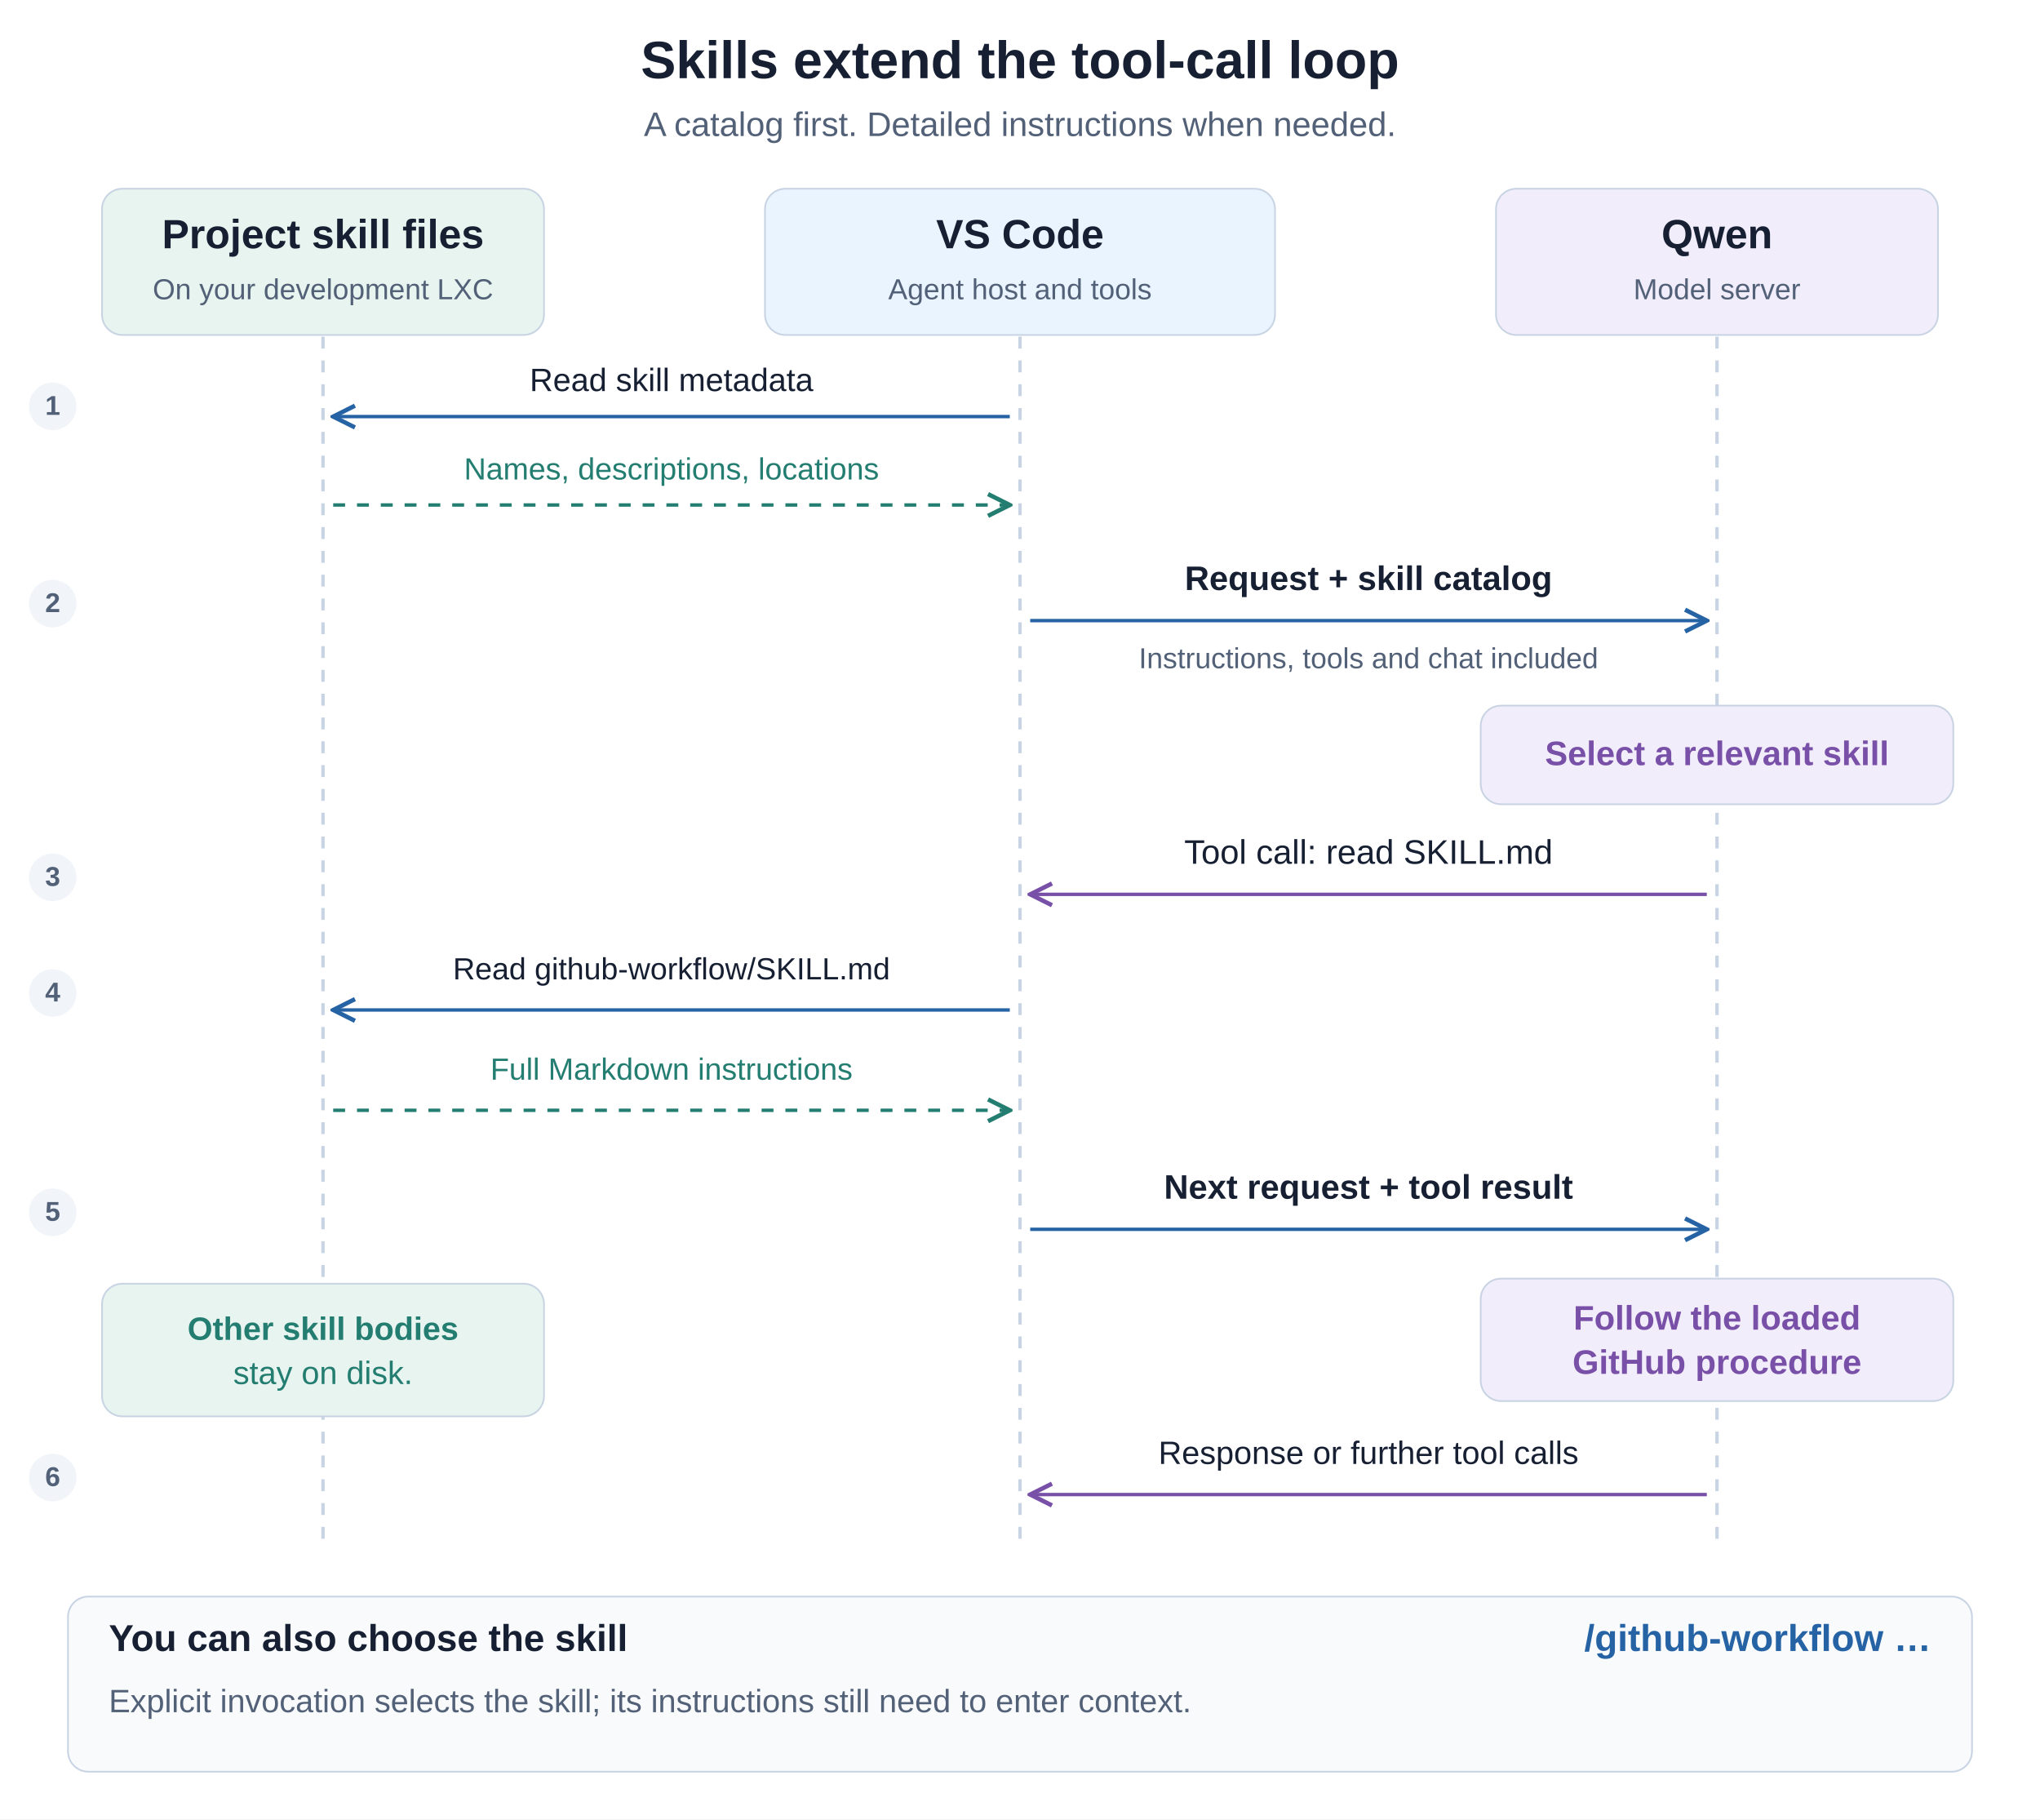
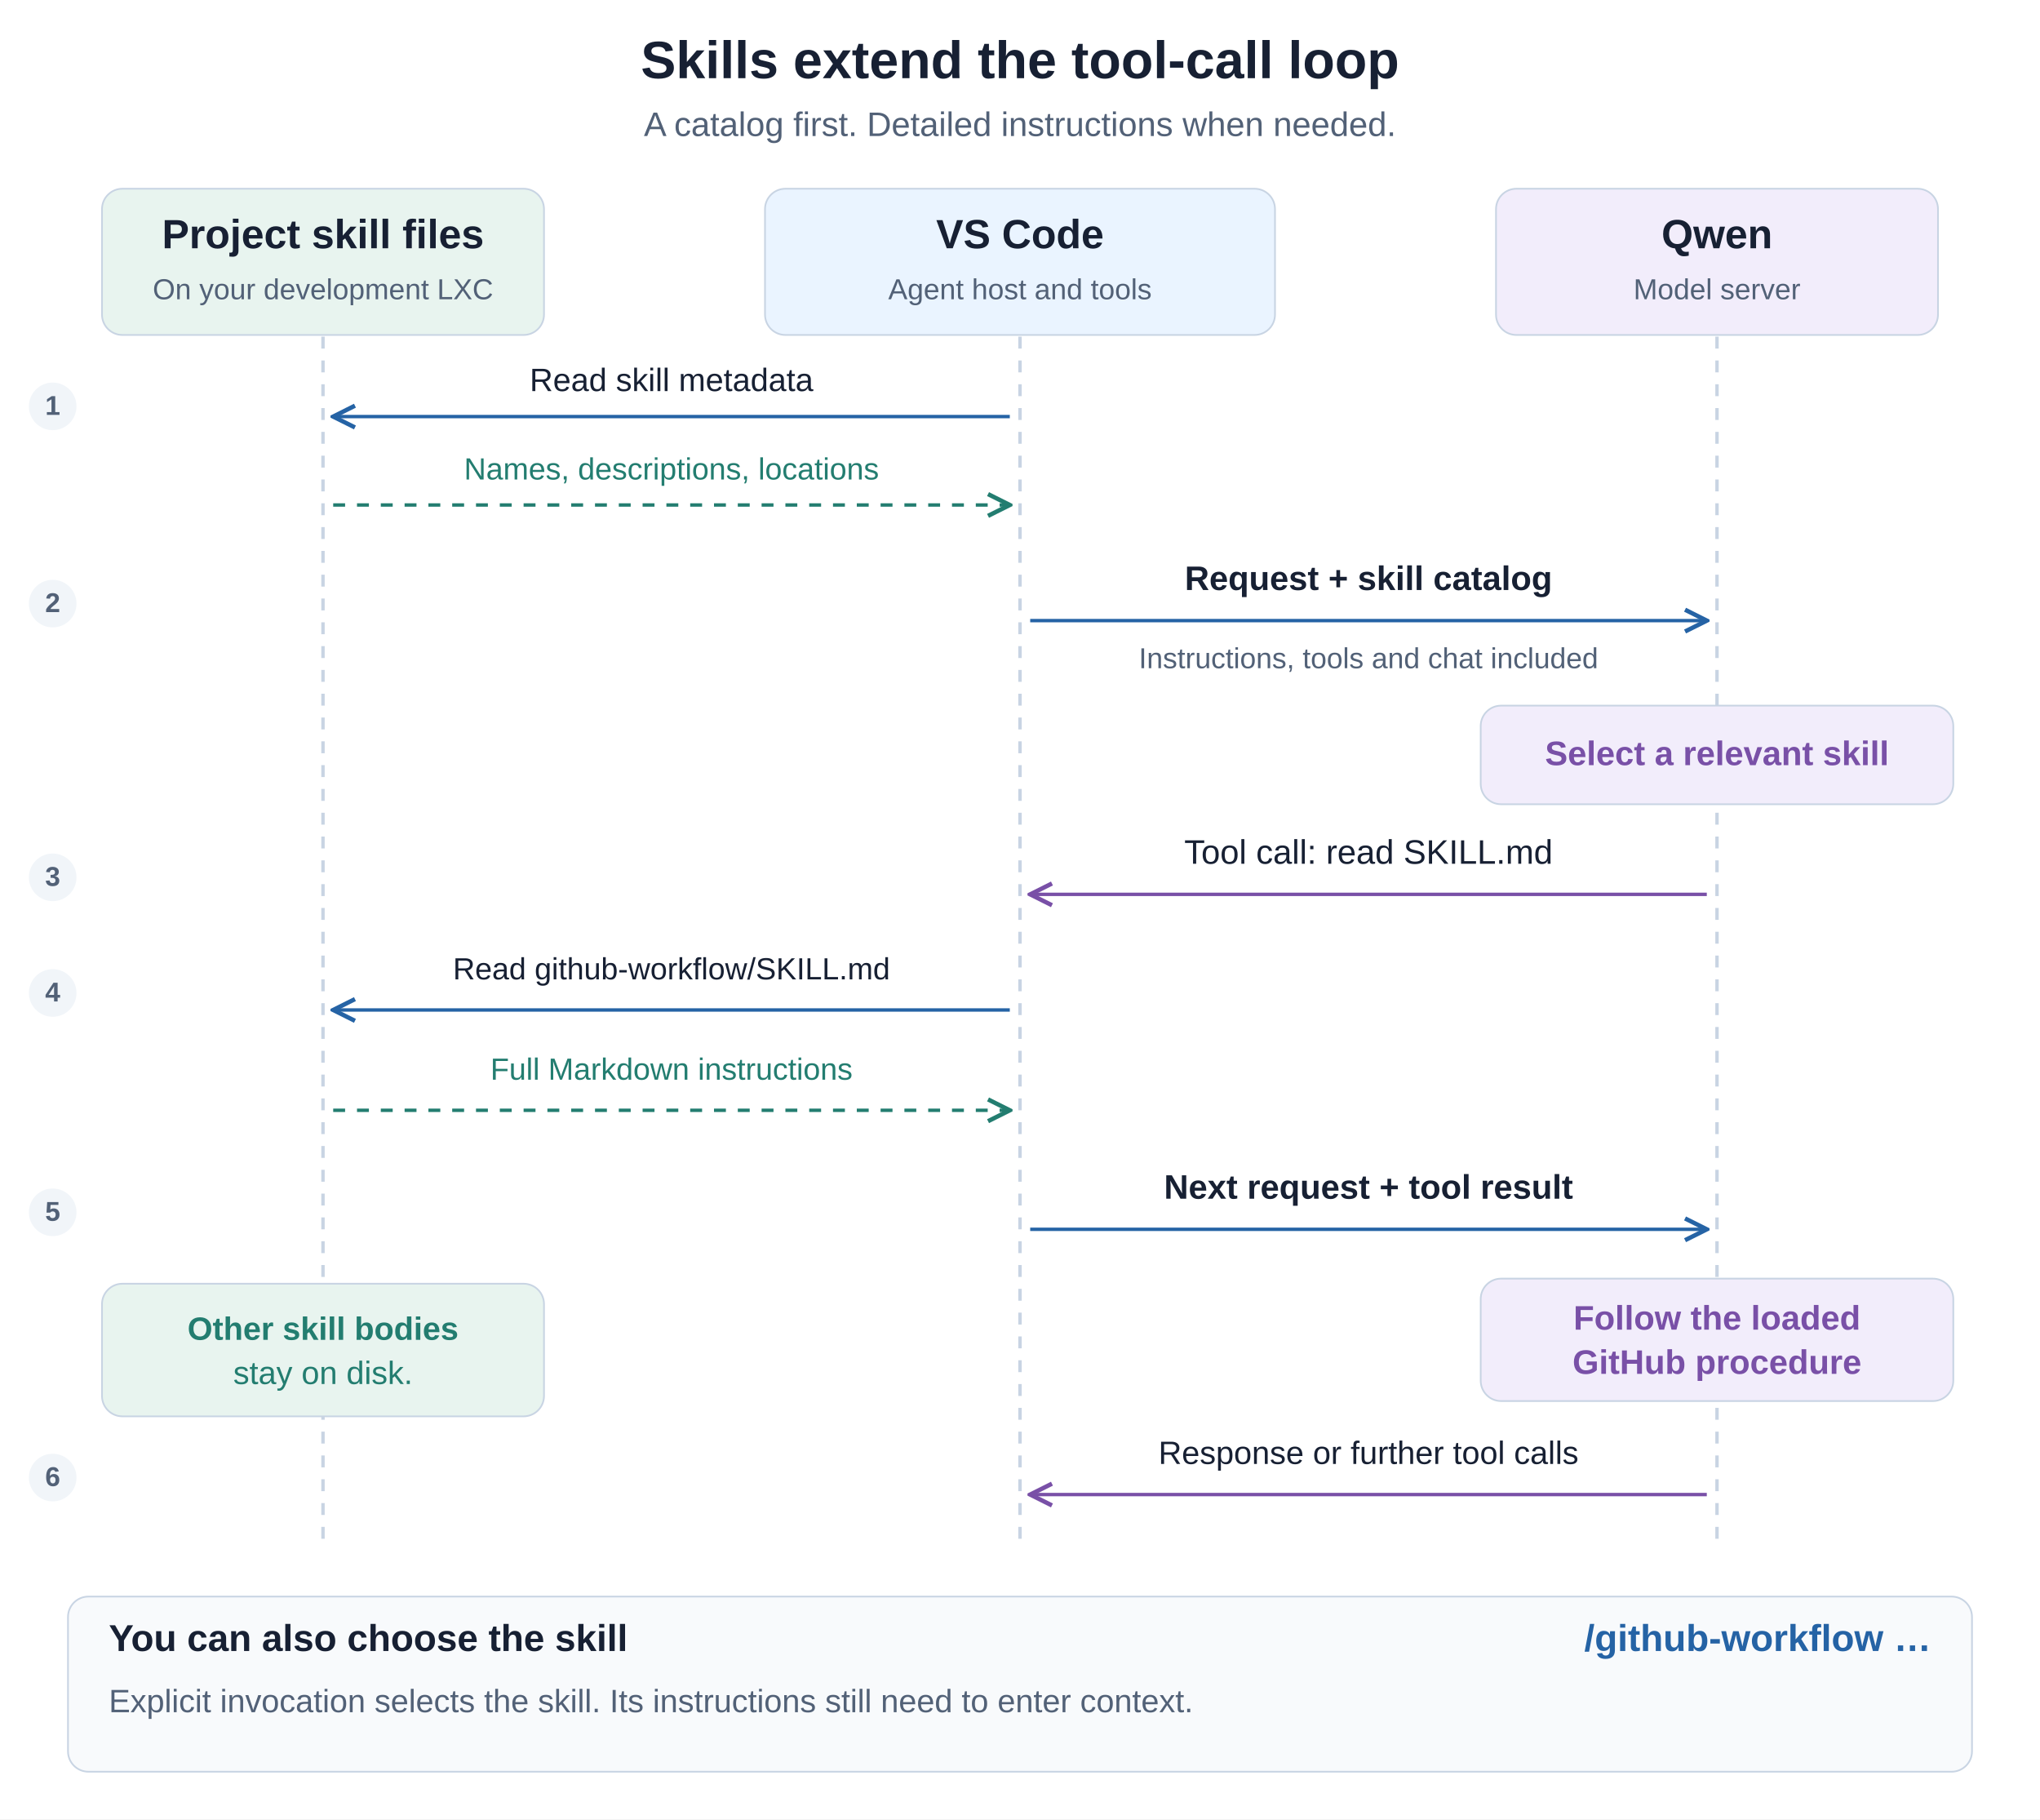
<svg xmlns="http://www.w3.org/2000/svg" viewBox="0 0 1200 1070" role="img" aria-labelledby="title desc">
  <defs>
    <marker id="blue" viewBox="0 0 10 10" refX="9" refY="5" markerWidth="8" markerHeight="8" orient="auto-start-reverse">
      <path d="M1 1 L9 5 L1 9" fill="none" stroke="#2563a5" stroke-width="1.6" />
    </marker>
    <marker id="purple" viewBox="0 0 10 10" refX="9" refY="5" markerWidth="8" markerHeight="8" orient="auto-start-reverse">
      <path d="M1 1 L9 5 L1 9" fill="none" stroke="#7950a7" stroke-width="1.6" />
    </marker>
    <marker id="teal" viewBox="0 0 10 10" refX="9" refY="5" markerWidth="8" markerHeight="8" orient="auto-start-reverse">
      <path d="M1 1 L9 5 L1 9" fill="none" stroke="#237d70" stroke-width="1.6" />
    </marker>
  </defs>
  <rect width="1200" height="1070" fill="white" />
  <g font-family="Arial, Helvetica, sans-serif">
    <text x="600" y="46" font-size="31" fill="#172033" font-weight="700" text-anchor="middle">Skills extend the tool-call loop</text>
    <text x="600" y="80" font-size="20" fill="#526177" font-weight="400" text-anchor="middle">A catalog first. Detailed instructions when needed.</text>
    <rect x="60" y="111" width="260" height="86" rx="12" fill="#e8f4ef" stroke="#c8d4e3" />
    <text x="190" y="146" font-size="24" fill="#172033" font-weight="700" text-anchor="middle">Project skill files</text>
    <text x="190" y="176" font-size="17" fill="#526177" font-weight="400" text-anchor="middle">On your development LXC</text>
    <path d="M190 198 L190 912" fill="none" stroke="#c8d4e3" stroke-width="2" stroke-dasharray="7 7" />
    <rect x="450" y="111" width="300" height="86" rx="12" fill="#eaf4ff" stroke="#c8d4e3" />
    <text x="600" y="146" font-size="24" fill="#172033" font-weight="700" text-anchor="middle">VS Code</text>
    <text x="600" y="176" font-size="17" fill="#526177" font-weight="400" text-anchor="middle">Agent host and tools</text>
    <path d="M600 198 L600 912" fill="none" stroke="#c8d4e3" stroke-width="2" stroke-dasharray="7 7" />
    <rect x="880" y="111" width="260" height="86" rx="12" fill="#f2edfb" stroke="#c8d4e3" />
    <text x="1010" y="146" font-size="24" fill="#172033" font-weight="700" text-anchor="middle">Qwen</text>
    <text x="1010" y="176" font-size="17" fill="#526177" font-weight="400" text-anchor="middle">Model server</text>
    <path d="M1010 198 L1010 912" fill="none" stroke="#c8d4e3" stroke-width="2" stroke-dasharray="7 7" />
    <circle cx="31" cy="239" r="14" fill="#f1f5f9" />
    <text x="31" y="244" font-size="16" fill="#526177" font-weight="700" text-anchor="middle">1</text>
    <text x="395" y="230" font-size="19" fill="#172033" font-weight="400" text-anchor="middle">Read skill metadata</text>
    <path d="M594 245 L196 245" fill="none" stroke="#2563a5" stroke-width="2" marker-end="url(#blue)" />
    <text x="395" y="282" font-size="18" fill="#237d70" font-weight="400" text-anchor="middle">Names, descriptions, locations</text>
    <path d="M196 297 L594 297" fill="none" stroke="#237d70" stroke-width="2" stroke-dasharray="7 7" marker-end="url(#teal)" />
    <circle cx="31" cy="355" r="14" fill="#f1f5f9" />
    <text x="31" y="360" font-size="16" fill="#526177" font-weight="700" text-anchor="middle">2</text>
    <text x="805" y="347" font-size="20" fill="#172033" font-weight="700" text-anchor="middle">Request + skill catalog</text>
    <path d="M606 365 L1004 365" fill="none" stroke="#2563a5" stroke-width="2" marker-end="url(#blue)" />
    <text x="805" y="393" font-size="17" fill="#526177" font-weight="400" text-anchor="middle">Instructions, tools and chat included</text>
    <rect x="871" y="415" width="278" height="58" rx="12" fill="#f2edfb" stroke="#c8d4e3" />
    <text x="1010" y="450" font-size="20" fill="#7950a7" font-weight="700" text-anchor="middle">Select a relevant skill</text>
    <circle cx="31" cy="516" r="14" fill="#f1f5f9" />
    <text x="31" y="521" font-size="16" fill="#526177" font-weight="700" text-anchor="middle">3</text>
    <text x="805" y="508" font-size="20" fill="#172033" font-weight="400" text-anchor="middle">Tool call: read SKILL.md</text>
    <path d="M1004 526 L606 526" fill="none" stroke="#7950a7" stroke-width="2" marker-end="url(#purple)" />
    <circle cx="31" cy="584" r="14" fill="#f1f5f9" />
    <text x="31" y="589" font-size="16" fill="#526177" font-weight="700" text-anchor="middle">4</text>
    <text x="395" y="576" font-size="18" fill="#172033" font-weight="400" text-anchor="middle">Read github-workflow/SKILL.md</text>
    <path d="M594 594 L196 594" fill="none" stroke="#2563a5" stroke-width="2" marker-end="url(#blue)" />
    <text x="395" y="635" font-size="18" fill="#237d70" font-weight="400" text-anchor="middle">Full Markdown instructions</text>
    <path d="M196 653 L594 653" fill="none" stroke="#237d70" stroke-width="2" stroke-dasharray="7 7" marker-end="url(#teal)" />
    <circle cx="31" cy="713" r="14" fill="#f1f5f9" />
    <text x="31" y="718" font-size="16" fill="#526177" font-weight="700" text-anchor="middle">5</text>
    <text x="805" y="705" font-size="20" fill="#172033" font-weight="700" text-anchor="middle">Next request + tool result</text>
    <path d="M606 723 L1004 723" fill="none" stroke="#2563a5" stroke-width="2" marker-end="url(#blue)" />
    <rect x="871" y="752" width="278" height="72" rx="12" fill="#f2edfb" stroke="#c8d4e3" />
    <text x="1010" y="782" font-size="20" fill="#7950a7" font-weight="700" text-anchor="middle">Follow the loaded</text>
    <text x="1010" y="808" font-size="20" fill="#7950a7" font-weight="700" text-anchor="middle">GitHub procedure</text>
    <rect x="60" y="755" width="260" height="78" rx="12" fill="#e8f4ef" stroke="#c8d4e3" />
    <text x="190" y="788" font-size="19" fill="#237d70" font-weight="700" text-anchor="middle">Other skill bodies</text>
    <text x="190" y="814" font-size="19" fill="#237d70" font-weight="400" text-anchor="middle">stay on disk.</text>
    <circle cx="31" cy="869" r="14" fill="#f1f5f9" />
    <text x="31" y="874" font-size="16" fill="#526177" font-weight="700" text-anchor="middle">6</text>
    <text x="805" y="861" font-size="19" fill="#172033" font-weight="400" text-anchor="middle">Response or further tool calls</text>
    <path d="M1004 879 L606 879" fill="none" stroke="#7950a7" stroke-width="2" marker-end="url(#purple)" />
    <rect x="40" y="939" width="1120" height="103" rx="12" fill="#f8fafc" stroke="#c8d4e3" />
    <text x="64" y="971" font-size="22" fill="#172033" font-weight="700" text-anchor="start">You can also choose the skill</text>
    <text x="1136" y="971" font-size="22" fill="#2563a5" font-weight="700" text-anchor="end">/github-workflow …</text>
-     <text x="64" y="1007" font-size="19" fill="#526177" font-weight="400" text-anchor="start">Explicit invocation selects the skill; its instructions still need to enter context.</text>
+     <text x="64" y="1007" font-size="19" fill="#526177" font-weight="400" text-anchor="start">Explicit invocation selects the skill. Its instructions still need to enter context.</text>
  </g>
</svg>
